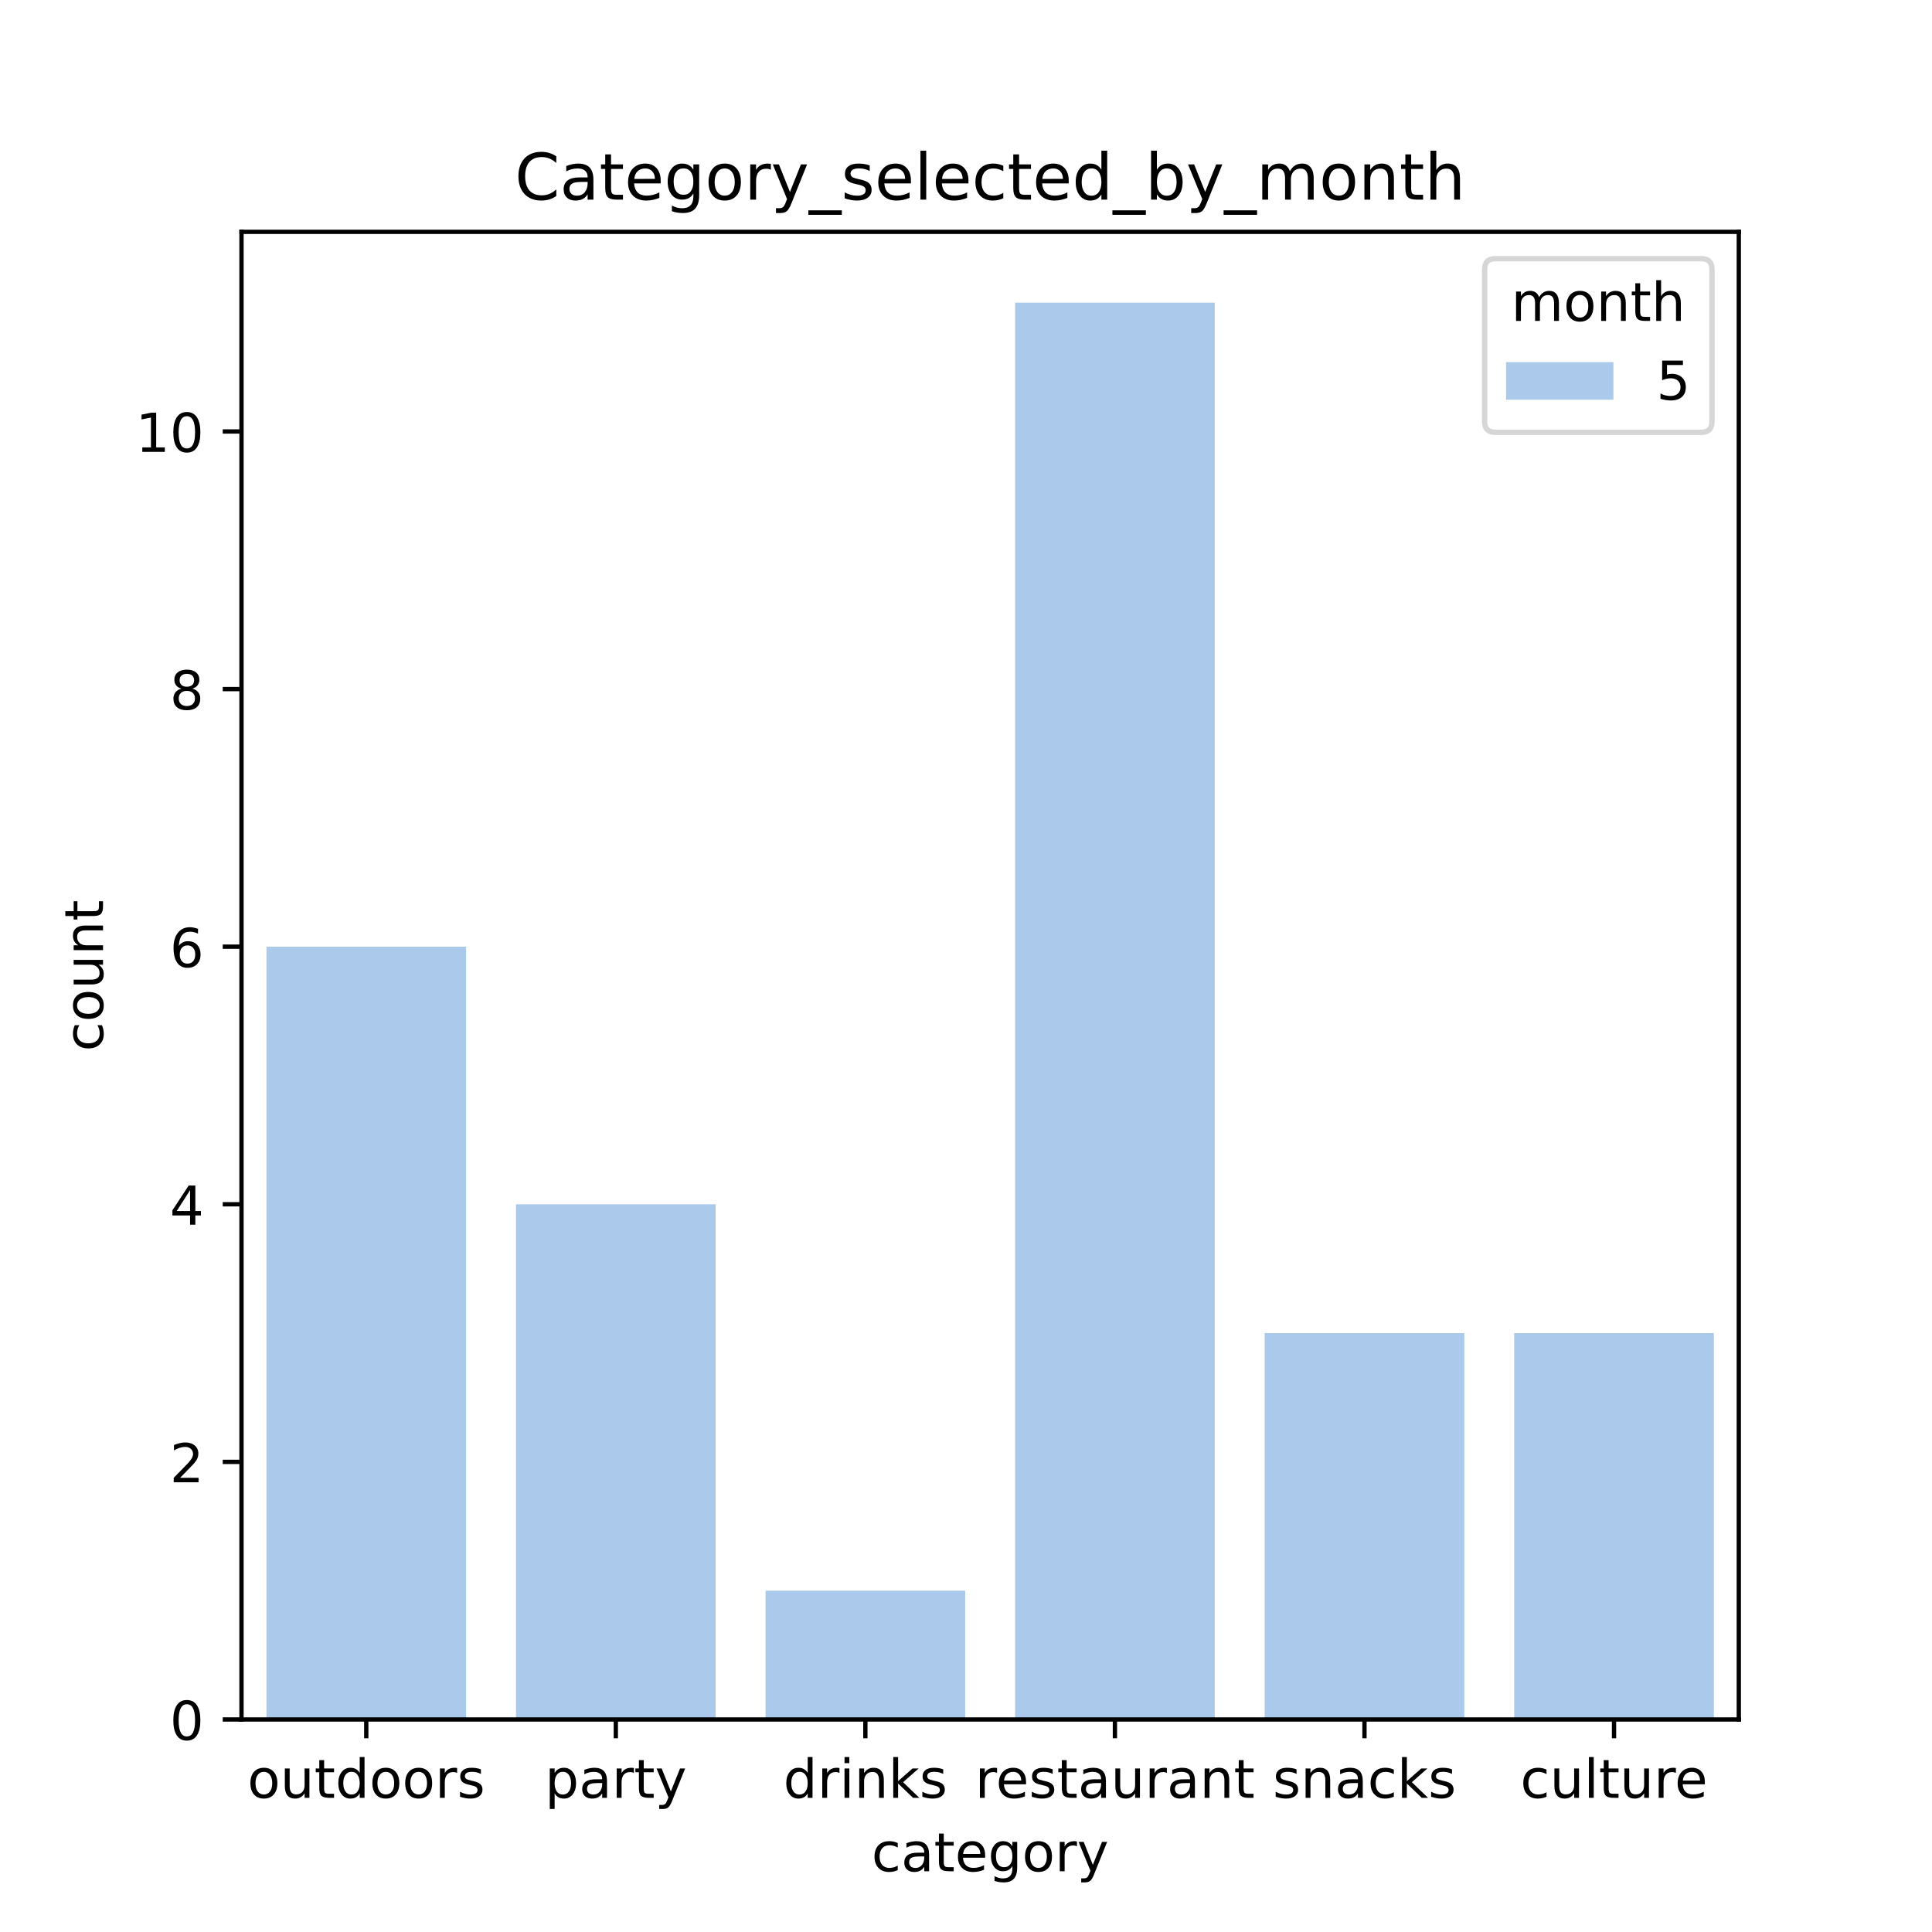
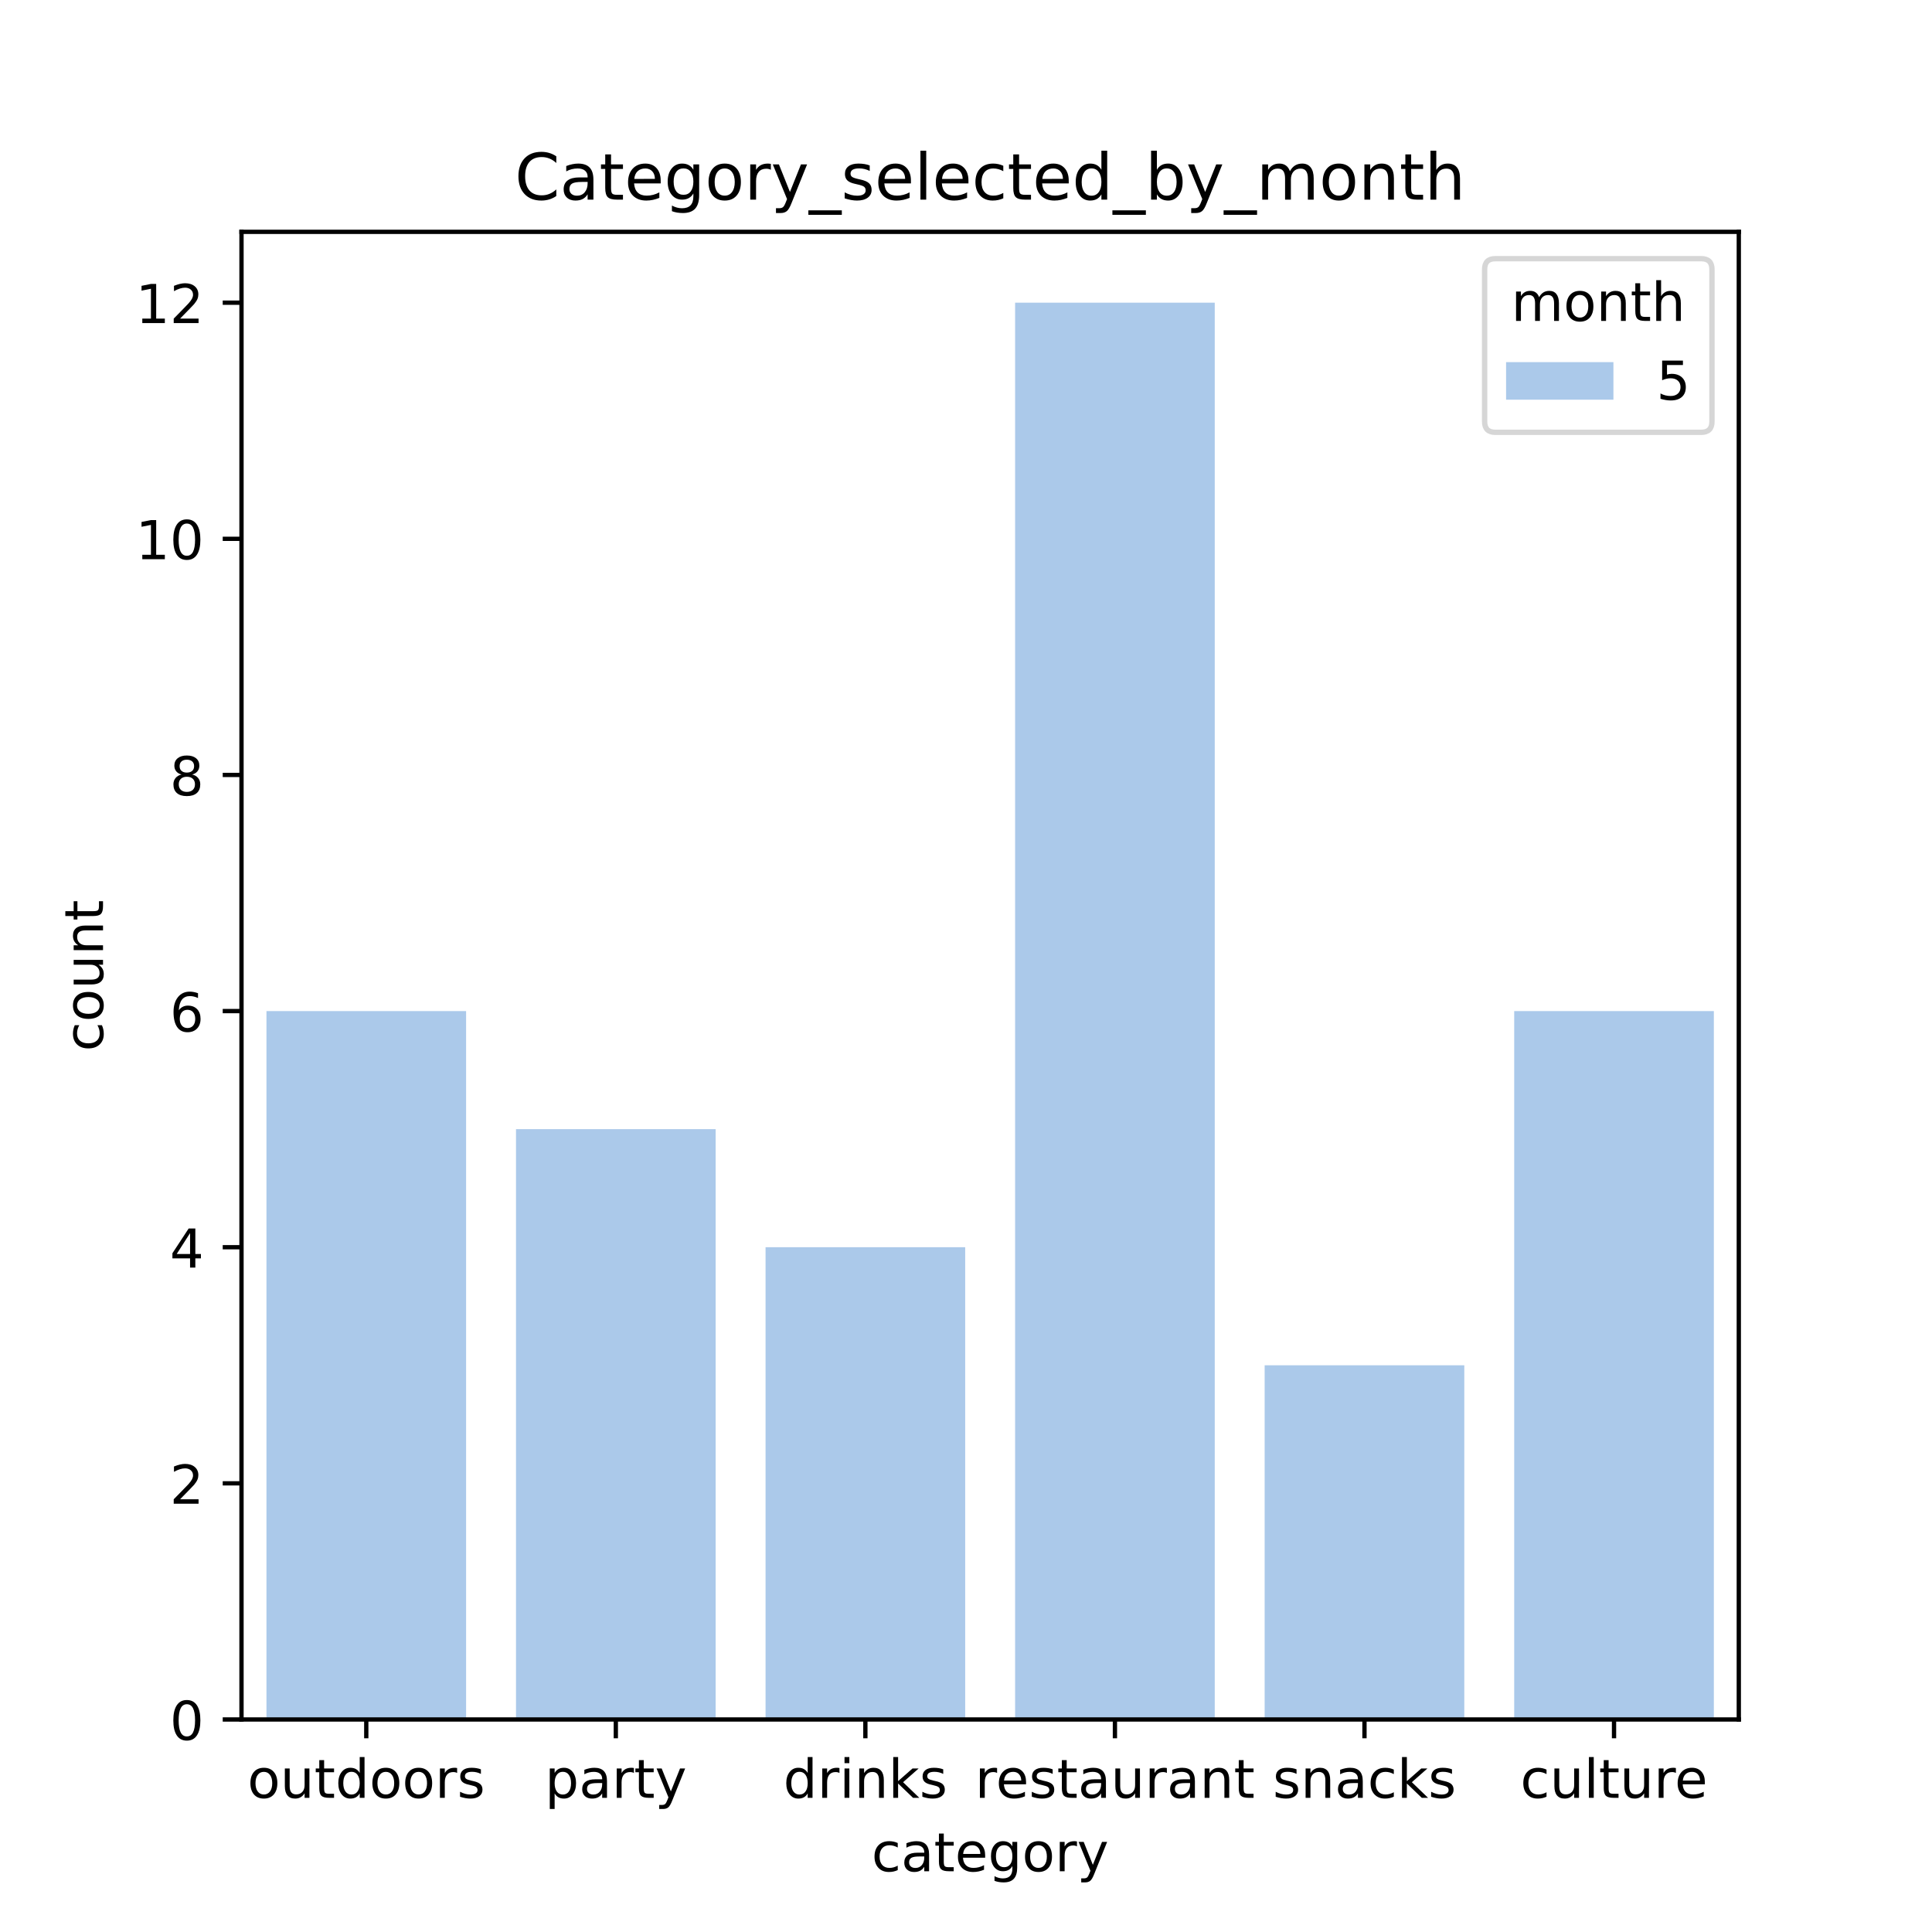
<svg xmlns="http://www.w3.org/2000/svg" xmlns:xlink="http://www.w3.org/1999/xlink" height="360pt" version="1.1" viewBox="0 0 360 360" width="360pt">
  <defs>
    <style type="text/css">*{stroke-linecap:butt;stroke-linejoin:round;}</style>
  </defs>
  <g id="figure_1">
    <g id="patch_1">
      <path d="M 0 360  L 360 360  L 360 0  L 0 0  z " style="fill:#ffffff;" />
    </g>
    <g id="axes_1">
      <g id="patch_2">
        <path d="M 45 320.4  L 324 320.4  L 324 43.2  L 45 43.2  z " style="fill:#ffffff;" />
      </g>
      <g id="patch_3">
-         <path clip-path="url(#p5461f5a593)" d="M 49.65 320.4  L 86.85 320.4  L 86.85 176.4  L 49.65 176.4  z " style="fill:#abc9ea;" />
+         <path clip-path="url(#p78b677fe65)" d="M 49.65 320.4  L 86.85 320.4  L 86.85 188.4  L 49.65 188.4  z " style="fill:#abc9ea;" />
      </g>
      <g id="patch_4">
-         <path clip-path="url(#p5461f5a593)" d="M 96.15 320.4  L 133.35 320.4  L 133.35 224.4  L 96.15 224.4  z " style="fill:#abc9ea;" />
+         <path clip-path="url(#p78b677fe65)" d="M 96.15 320.4  L 133.35 320.4  L 133.35 210.4  L 96.15 210.4  z " style="fill:#abc9ea;" />
      </g>
      <g id="patch_5">
-         <path clip-path="url(#p5461f5a593)" d="M 142.65 320.4  L 179.85 320.4  L 179.85 296.4  L 142.65 296.4  z " style="fill:#abc9ea;" />
+         <path clip-path="url(#p78b677fe65)" d="M 142.65 320.4  L 179.85 320.4  L 179.85 232.4  L 142.65 232.4  z " style="fill:#abc9ea;" />
      </g>
      <g id="patch_6">
-         <path clip-path="url(#p5461f5a593)" d="M 189.15 320.4  L 226.35 320.4  L 226.35 56.4  L 189.15 56.4  z " style="fill:#abc9ea;" />
+         <path clip-path="url(#p78b677fe65)" d="M 189.15 320.4  L 226.35 320.4  L 226.35 56.4  L 189.15 56.4  z " style="fill:#abc9ea;" />
      </g>
      <g id="patch_7">
-         <path clip-path="url(#p5461f5a593)" d="M 235.65 320.4  L 272.85 320.4  L 272.85 248.4  L 235.65 248.4  z " style="fill:#abc9ea;" />
+         <path clip-path="url(#p78b677fe65)" d="M 235.65 320.4  L 272.85 320.4  L 272.85 254.4  L 235.65 254.4  z " style="fill:#abc9ea;" />
      </g>
      <g id="patch_8">
-         <path clip-path="url(#p5461f5a593)" d="M 282.15 320.4  L 319.35 320.4  L 319.35 248.4  L 282.15 248.4  z " style="fill:#abc9ea;" />
+         <path clip-path="url(#p78b677fe65)" d="M 282.15 320.4  L 319.35 320.4  L 319.35 188.4  L 282.15 188.4  z " style="fill:#abc9ea;" />
      </g>
      <g id="matplotlib.axis_1">
        <g id="xtick_1">
          <g id="line2d_1">
            <defs>
-               <path d="M 0 0  L 0 3.5  " id="m88a1e2e6ed" style="stroke:#000000;stroke-width:0.8;" />
+               <path d="M 0 0  L 0 3.5  " id="m71aa67a7ab" style="stroke:#000000;stroke-width:0.8;" />
            </defs>
            <g>
-               <use style="stroke:#000000;stroke-width:0.8;" x="68.25" xlink:href="#m88a1e2e6ed" y="320.4" />
+               <use style="stroke:#000000;stroke-width:0.8;" x="68.25" xlink:href="#m71aa67a7ab" y="320.4" />
            </g>
          </g>
          <g id="text_1">
            <g transform="translate(46.10859 334.9984)scale(0.1 -0.1)">
              <defs>
                <path d="M 1959 3097  Q 1497 3097 1228 2736  Q 959 2375 959 1747  Q 959 1119 1226 758  Q 1494 397 1959 397  Q 2419 397 2687 759  Q 2956 1122 2956 1747  Q 2956 2369 2687 2733  Q 2419 3097 1959 3097  z M 1959 3584  Q 2709 3584 3137 3096  Q 3566 2609 3566 1747  Q 3566 888 3137 398  Q 2709 -91 1959 -91  Q 1206 -91 779 398  Q 353 888 353 1747  Q 353 2609 779 3096  Q 1206 3584 1959 3584  z " id="DejaVuSans-6f" transform="scale(0.015625)" />
                <path d="M 544 1381  L 544 3500  L 1119 3500  L 1119 1403  Q 1119 906 1312 657  Q 1506 409 1894 409  Q 2359 409 2629 706  Q 2900 1003 2900 1516  L 2900 3500  L 3475 3500  L 3475 0  L 2900 0  L 2900 538  Q 2691 219 2414 64  Q 2138 -91 1772 -91  Q 1169 -91 856 284  Q 544 659 544 1381  z M 1991 3584  L 1991 3584  z " id="DejaVuSans-75" transform="scale(0.015625)" />
                <path d="M 1172 4494  L 1172 3500  L 2356 3500  L 2356 3053  L 1172 3053  L 1172 1153  Q 1172 725 1289 603  Q 1406 481 1766 481  L 2356 481  L 2356 0  L 1766 0  Q 1100 0 847 248  Q 594 497 594 1153  L 594 3053  L 172 3053  L 172 3500  L 594 3500  L 594 4494  L 1172 4494  z " id="DejaVuSans-74" transform="scale(0.015625)" />
                <path d="M 2906 2969  L 2906 4863  L 3481 4863  L 3481 0  L 2906 0  L 2906 525  Q 2725 213 2448 61  Q 2172 -91 1784 -91  Q 1150 -91 751 415  Q 353 922 353 1747  Q 353 2572 751 3078  Q 1150 3584 1784 3584  Q 2172 3584 2448 3432  Q 2725 3281 2906 2969  z M 947 1747  Q 947 1113 1208 752  Q 1469 391 1925 391  Q 2381 391 2643 752  Q 2906 1113 2906 1747  Q 2906 2381 2643 2742  Q 2381 3103 1925 3103  Q 1469 3103 1208 2742  Q 947 2381 947 1747  z " id="DejaVuSans-64" transform="scale(0.015625)" />
                <path d="M 2631 2963  Q 2534 3019 2420 3045  Q 2306 3072 2169 3072  Q 1681 3072 1420 2755  Q 1159 2438 1159 1844  L 1159 0  L 581 0  L 581 3500  L 1159 3500  L 1159 2956  Q 1341 3275 1631 3429  Q 1922 3584 2338 3584  Q 2397 3584 2469 3576  Q 2541 3569 2628 3553  L 2631 2963  z " id="DejaVuSans-72" transform="scale(0.015625)" />
                <path d="M 2834 3397  L 2834 2853  Q 2591 2978 2328 3040  Q 2066 3103 1784 3103  Q 1356 3103 1142 2972  Q 928 2841 928 2578  Q 928 2378 1081 2264  Q 1234 2150 1697 2047  L 1894 2003  Q 2506 1872 2764 1633  Q 3022 1394 3022 966  Q 3022 478 2636 193  Q 2250 -91 1575 -91  Q 1294 -91 989 -36  Q 684 19 347 128  L 347 722  Q 666 556 975 473  Q 1284 391 1588 391  Q 1994 391 2212 530  Q 2431 669 2431 922  Q 2431 1156 2273 1281  Q 2116 1406 1581 1522  L 1381 1569  Q 847 1681 609 1914  Q 372 2147 372 2553  Q 372 3047 722 3315  Q 1072 3584 1716 3584  Q 2034 3584 2315 3537  Q 2597 3491 2834 3397  z " id="DejaVuSans-73" transform="scale(0.015625)" />
              </defs>
              <use xlink:href="#DejaVuSans-6f" />
              <use x="61.182" xlink:href="#DejaVuSans-75" />
              <use x="124.561" xlink:href="#DejaVuSans-74" />
              <use x="163.77" xlink:href="#DejaVuSans-64" />
              <use x="227.246" xlink:href="#DejaVuSans-6f" />
              <use x="288.428" xlink:href="#DejaVuSans-6f" />
              <use x="349.609" xlink:href="#DejaVuSans-72" />
              <use x="390.723" xlink:href="#DejaVuSans-73" />
            </g>
          </g>
        </g>
        <g id="xtick_2">
          <g id="line2d_2">
            <g>
-               <use style="stroke:#000000;stroke-width:0.8;" x="114.75" xlink:href="#m88a1e2e6ed" y="320.4" />
+               <use style="stroke:#000000;stroke-width:0.8;" x="114.75" xlink:href="#m71aa67a7ab" y="320.4" />
            </g>
          </g>
          <g id="text_2">
            <g transform="translate(101.5367 334.9984)scale(0.1 -0.1)">
              <defs>
                <path d="M 1159 525  L 1159 -1331  L 581 -1331  L 581 3500  L 1159 3500  L 1159 2969  Q 1341 3281 1617 3432  Q 1894 3584 2278 3584  Q 2916 3584 3314 3078  Q 3713 2572 3713 1747  Q 3713 922 3314 415  Q 2916 -91 2278 -91  Q 1894 -91 1617 61  Q 1341 213 1159 525  z M 3116 1747  Q 3116 2381 2855 2742  Q 2594 3103 2138 3103  Q 1681 3103 1420 2742  Q 1159 2381 1159 1747  Q 1159 1113 1420 752  Q 1681 391 2138 391  Q 2594 391 2855 752  Q 3116 1113 3116 1747  z " id="DejaVuSans-70" transform="scale(0.015625)" />
                <path d="M 2194 1759  Q 1497 1759 1228 1600  Q 959 1441 959 1056  Q 959 750 1161 570  Q 1363 391 1709 391  Q 2188 391 2477 730  Q 2766 1069 2766 1631  L 2766 1759  L 2194 1759  z M 3341 1997  L 3341 0  L 2766 0  L 2766 531  Q 2569 213 2275 61  Q 1981 -91 1556 -91  Q 1019 -91 701 211  Q 384 513 384 1019  Q 384 1609 779 1909  Q 1175 2209 1959 2209  L 2766 2209  L 2766 2266  Q 2766 2663 2505 2880  Q 2244 3097 1772 3097  Q 1472 3097 1187 3025  Q 903 2953 641 2809  L 641 3341  Q 956 3463 1253 3523  Q 1550 3584 1831 3584  Q 2591 3584 2966 3190  Q 3341 2797 3341 1997  z " id="DejaVuSans-61" transform="scale(0.015625)" />
                <path d="M 2059 -325  Q 1816 -950 1584 -1140  Q 1353 -1331 966 -1331  L 506 -1331  L 506 -850  L 844 -850  Q 1081 -850 1212 -737  Q 1344 -625 1503 -206  L 1606 56  L 191 3500  L 800 3500  L 1894 763  L 2988 3500  L 3597 3500  L 2059 -325  z " id="DejaVuSans-79" transform="scale(0.015625)" />
              </defs>
              <use xlink:href="#DejaVuSans-70" />
              <use x="63.477" xlink:href="#DejaVuSans-61" />
              <use x="124.756" xlink:href="#DejaVuSans-72" />
              <use x="165.869" xlink:href="#DejaVuSans-74" />
              <use x="205.078" xlink:href="#DejaVuSans-79" />
            </g>
          </g>
        </g>
        <g id="xtick_3">
          <g id="line2d_3">
            <g>
-               <use style="stroke:#000000;stroke-width:0.8;" x="161.25" xlink:href="#m88a1e2e6ed" y="320.4" />
+               <use style="stroke:#000000;stroke-width:0.8;" x="161.25" xlink:href="#m71aa67a7ab" y="320.4" />
            </g>
          </g>
          <g id="text_3">
            <g transform="translate(145.9625 334.9984)scale(0.1 -0.1)">
              <defs>
                <path d="M 603 3500  L 1178 3500  L 1178 0  L 603 0  L 603 3500  z M 603 4863  L 1178 4863  L 1178 4134  L 603 4134  L 603 4863  z " id="DejaVuSans-69" transform="scale(0.015625)" />
                <path d="M 3513 2113  L 3513 0  L 2938 0  L 2938 2094  Q 2938 2591 2744 2837  Q 2550 3084 2163 3084  Q 1697 3084 1428 2787  Q 1159 2491 1159 1978  L 1159 0  L 581 0  L 581 3500  L 1159 3500  L 1159 2956  Q 1366 3272 1645 3428  Q 1925 3584 2291 3584  Q 2894 3584 3203 3211  Q 3513 2838 3513 2113  z " id="DejaVuSans-6e" transform="scale(0.015625)" />
                <path d="M 581 4863  L 1159 4863  L 1159 1991  L 2875 3500  L 3609 3500  L 1753 1863  L 3688 0  L 2938 0  L 1159 1709  L 1159 0  L 581 0  L 581 4863  z " id="DejaVuSans-6b" transform="scale(0.015625)" />
              </defs>
              <use xlink:href="#DejaVuSans-64" />
              <use x="63.477" xlink:href="#DejaVuSans-72" />
              <use x="104.59" xlink:href="#DejaVuSans-69" />
              <use x="132.373" xlink:href="#DejaVuSans-6e" />
              <use x="195.752" xlink:href="#DejaVuSans-6b" />
              <use x="253.662" xlink:href="#DejaVuSans-73" />
            </g>
          </g>
        </g>
        <g id="xtick_4">
          <g id="line2d_4">
            <g>
-               <use style="stroke:#000000;stroke-width:0.8;" x="207.75" xlink:href="#m88a1e2e6ed" y="320.4" />
+               <use style="stroke:#000000;stroke-width:0.8;" x="207.75" xlink:href="#m71aa67a7ab" y="320.4" />
            </g>
          </g>
          <g id="text_4">
            <g transform="translate(181.6844 334.9984)scale(0.1 -0.1)">
              <defs>
                <path d="M 3597 1894  L 3597 1613  L 953 1613  Q 991 1019 1311 708  Q 1631 397 2203 397  Q 2534 397 2845 478  Q 3156 559 3463 722  L 3463 178  Q 3153 47 2828 -22  Q 2503 -91 2169 -91  Q 1331 -91 842 396  Q 353 884 353 1716  Q 353 2575 817 3079  Q 1281 3584 2069 3584  Q 2775 3584 3186 3129  Q 3597 2675 3597 1894  z M 3022 2063  Q 3016 2534 2758 2815  Q 2500 3097 2075 3097  Q 1594 3097 1305 2825  Q 1016 2553 972 2059  L 3022 2063  z " id="DejaVuSans-65" transform="scale(0.015625)" />
              </defs>
              <use xlink:href="#DejaVuSans-72" />
              <use x="38.863" xlink:href="#DejaVuSans-65" />
              <use x="100.387" xlink:href="#DejaVuSans-73" />
              <use x="152.486" xlink:href="#DejaVuSans-74" />
              <use x="191.695" xlink:href="#DejaVuSans-61" />
              <use x="252.975" xlink:href="#DejaVuSans-75" />
              <use x="316.354" xlink:href="#DejaVuSans-72" />
              <use x="357.467" xlink:href="#DejaVuSans-61" />
              <use x="418.746" xlink:href="#DejaVuSans-6e" />
              <use x="482.125" xlink:href="#DejaVuSans-74" />
            </g>
          </g>
        </g>
        <g id="xtick_5">
          <g id="line2d_5">
            <g>
-               <use style="stroke:#000000;stroke-width:0.8;" x="254.25" xlink:href="#m88a1e2e6ed" y="320.4" />
+               <use style="stroke:#000000;stroke-width:0.8;" x="254.25" xlink:href="#m71aa67a7ab" y="320.4" />
            </g>
          </g>
          <g id="text_5">
            <g transform="translate(237.1633 334.9984)scale(0.1 -0.1)">
              <defs>
                <path d="M 3122 3366  L 3122 2828  Q 2878 2963 2633 3030  Q 2388 3097 2138 3097  Q 1578 3097 1268 2742  Q 959 2388 959 1747  Q 959 1106 1268 751  Q 1578 397 2138 397  Q 2388 397 2633 464  Q 2878 531 3122 666  L 3122 134  Q 2881 22 2623 -34  Q 2366 -91 2075 -91  Q 1284 -91 818 406  Q 353 903 353 1747  Q 353 2603 823 3093  Q 1294 3584 2113 3584  Q 2378 3584 2631 3529  Q 2884 3475 3122 3366  z " id="DejaVuSans-63" transform="scale(0.015625)" />
              </defs>
              <use xlink:href="#DejaVuSans-73" />
              <use x="52.1" xlink:href="#DejaVuSans-6e" />
              <use x="115.479" xlink:href="#DejaVuSans-61" />
              <use x="176.758" xlink:href="#DejaVuSans-63" />
              <use x="231.738" xlink:href="#DejaVuSans-6b" />
              <use x="289.648" xlink:href="#DejaVuSans-73" />
            </g>
          </g>
        </g>
        <g id="xtick_6">
          <g id="line2d_6">
            <g>
-               <use style="stroke:#000000;stroke-width:0.8;" x="300.75" xlink:href="#m88a1e2e6ed" y="320.4" />
+               <use style="stroke:#000000;stroke-width:0.8;" x="300.75" xlink:href="#m71aa67a7ab" y="320.4" />
            </g>
          </g>
          <g id="text_6">
            <g transform="translate(283.2945 334.9984)scale(0.1 -0.1)">
              <defs>
                <path d="M 603 4863  L 1178 4863  L 1178 0  L 603 0  L 603 4863  z " id="DejaVuSans-6c" transform="scale(0.015625)" />
              </defs>
              <use xlink:href="#DejaVuSans-63" />
              <use x="54.98" xlink:href="#DejaVuSans-75" />
              <use x="118.359" xlink:href="#DejaVuSans-6c" />
              <use x="146.143" xlink:href="#DejaVuSans-74" />
              <use x="185.352" xlink:href="#DejaVuSans-75" />
              <use x="248.73" xlink:href="#DejaVuSans-72" />
              <use x="287.594" xlink:href="#DejaVuSans-65" />
            </g>
          </g>
        </g>
        <g id="text_7">
          <g transform="translate(162.4016 348.6766)scale(0.1 -0.1)">
            <defs>
              <path d="M 2906 1791  Q 2906 2416 2648 2759  Q 2391 3103 1925 3103  Q 1463 3103 1205 2759  Q 947 2416 947 1791  Q 947 1169 1205 825  Q 1463 481 1925 481  Q 2391 481 2648 825  Q 2906 1169 2906 1791  z M 3481 434  Q 3481 -459 3084 -895  Q 2688 -1331 1869 -1331  Q 1566 -1331 1297 -1286  Q 1028 -1241 775 -1147  L 775 -588  Q 1028 -725 1275 -790  Q 1522 -856 1778 -856  Q 2344 -856 2625 -561  Q 2906 -266 2906 331  L 2906 616  Q 2728 306 2450 153  Q 2172 0 1784 0  Q 1141 0 747 490  Q 353 981 353 1791  Q 353 2603 747 3093  Q 1141 3584 1784 3584  Q 2172 3584 2450 3431  Q 2728 3278 2906 2969  L 2906 3500  L 3481 3500  L 3481 434  z " id="DejaVuSans-67" transform="scale(0.015625)" />
            </defs>
            <use xlink:href="#DejaVuSans-63" />
            <use x="54.98" xlink:href="#DejaVuSans-61" />
            <use x="116.26" xlink:href="#DejaVuSans-74" />
            <use x="155.469" xlink:href="#DejaVuSans-65" />
            <use x="216.992" xlink:href="#DejaVuSans-67" />
            <use x="280.469" xlink:href="#DejaVuSans-6f" />
            <use x="341.65" xlink:href="#DejaVuSans-72" />
            <use x="382.764" xlink:href="#DejaVuSans-79" />
          </g>
        </g>
      </g>
      <g id="matplotlib.axis_2">
        <g id="ytick_1">
          <g id="line2d_7">
            <defs>
-               <path d="M 0 0  L -3.5 0  " id="mf3d56eec6c" style="stroke:#000000;stroke-width:0.8;" />
+               <path d="M 0 0  L -3.5 0  " id="m06765539cf" style="stroke:#000000;stroke-width:0.8;" />
            </defs>
            <g>
-               <use style="stroke:#000000;stroke-width:0.8;" x="45" xlink:href="#mf3d56eec6c" y="320.4" />
+               <use style="stroke:#000000;stroke-width:0.8;" x="45" xlink:href="#m06765539cf" y="320.4" />
            </g>
          </g>
          <g id="text_8">
            <g transform="translate(31.6375 324.1992)scale(0.1 -0.1)">
              <defs>
                <path d="M 2034 4250  Q 1547 4250 1301 3770  Q 1056 3291 1056 2328  Q 1056 1369 1301 889  Q 1547 409 2034 409  Q 2525 409 2770 889  Q 3016 1369 3016 2328  Q 3016 3291 2770 3770  Q 2525 4250 2034 4250  z M 2034 4750  Q 2819 4750 3233 4129  Q 3647 3509 3647 2328  Q 3647 1150 3233 529  Q 2819 -91 2034 -91  Q 1250 -91 836 529  Q 422 1150 422 2328  Q 422 3509 836 4129  Q 1250 4750 2034 4750  z " id="DejaVuSans-30" transform="scale(0.015625)" />
              </defs>
              <use xlink:href="#DejaVuSans-30" />
            </g>
          </g>
        </g>
        <g id="ytick_2">
          <g id="line2d_8">
            <g>
-               <use style="stroke:#000000;stroke-width:0.8;" x="45" xlink:href="#mf3d56eec6c" y="272.4" />
+               <use style="stroke:#000000;stroke-width:0.8;" x="45" xlink:href="#m06765539cf" y="276.4" />
            </g>
          </g>
          <g id="text_9">
-             <g transform="translate(31.6375 276.1992)scale(0.1 -0.1)">
+             <g transform="translate(31.6375 280.1992)scale(0.1 -0.1)">
              <defs>
                <path d="M 1228 531  L 3431 531  L 3431 0  L 469 0  L 469 531  Q 828 903 1448 1529  Q 2069 2156 2228 2338  Q 2531 2678 2651 2914  Q 2772 3150 2772 3378  Q 2772 3750 2511 3984  Q 2250 4219 1831 4219  Q 1534 4219 1204 4116  Q 875 4013 500 3803  L 500 4441  Q 881 4594 1212 4672  Q 1544 4750 1819 4750  Q 2544 4750 2975 4387  Q 3406 4025 3406 3419  Q 3406 3131 3298 2873  Q 3191 2616 2906 2266  Q 2828 2175 2409 1742  Q 1991 1309 1228 531  z " id="DejaVuSans-32" transform="scale(0.015625)" />
              </defs>
              <use xlink:href="#DejaVuSans-32" />
            </g>
          </g>
        </g>
        <g id="ytick_3">
          <g id="line2d_9">
            <g>
-               <use style="stroke:#000000;stroke-width:0.8;" x="45" xlink:href="#mf3d56eec6c" y="224.4" />
+               <use style="stroke:#000000;stroke-width:0.8;" x="45" xlink:href="#m06765539cf" y="232.4" />
            </g>
          </g>
          <g id="text_10">
-             <g transform="translate(31.6375 228.1992)scale(0.1 -0.1)">
+             <g transform="translate(31.6375 236.1992)scale(0.1 -0.1)">
              <defs>
                <path d="M 2419 4116  L 825 1625  L 2419 1625  L 2419 4116  z M 2253 4666  L 3047 4666  L 3047 1625  L 3713 1625  L 3713 1100  L 3047 1100  L 3047 0  L 2419 0  L 2419 1100  L 313 1100  L 313 1709  L 2253 4666  z " id="DejaVuSans-34" transform="scale(0.015625)" />
              </defs>
              <use xlink:href="#DejaVuSans-34" />
            </g>
          </g>
        </g>
        <g id="ytick_4">
          <g id="line2d_10">
            <g>
-               <use style="stroke:#000000;stroke-width:0.8;" x="45" xlink:href="#mf3d56eec6c" y="176.4" />
+               <use style="stroke:#000000;stroke-width:0.8;" x="45" xlink:href="#m06765539cf" y="188.4" />
            </g>
          </g>
          <g id="text_11">
-             <g transform="translate(31.6375 180.1992)scale(0.1 -0.1)">
+             <g transform="translate(31.6375 192.1992)scale(0.1 -0.1)">
              <defs>
                <path d="M 2113 2584  Q 1688 2584 1439 2293  Q 1191 2003 1191 1497  Q 1191 994 1439 701  Q 1688 409 2113 409  Q 2538 409 2786 701  Q 3034 994 3034 1497  Q 3034 2003 2786 2293  Q 2538 2584 2113 2584  z M 3366 4563  L 3366 3988  Q 3128 4100 2886 4159  Q 2644 4219 2406 4219  Q 1781 4219 1451 3797  Q 1122 3375 1075 2522  Q 1259 2794 1537 2939  Q 1816 3084 2150 3084  Q 2853 3084 3261 2657  Q 3669 2231 3669 1497  Q 3669 778 3244 343  Q 2819 -91 2113 -91  Q 1303 -91 875 529  Q 447 1150 447 2328  Q 447 3434 972 4092  Q 1497 4750 2381 4750  Q 2619 4750 2861 4703  Q 3103 4656 3366 4563  z " id="DejaVuSans-36" transform="scale(0.015625)" />
              </defs>
              <use xlink:href="#DejaVuSans-36" />
            </g>
          </g>
        </g>
        <g id="ytick_5">
          <g id="line2d_11">
            <g>
-               <use style="stroke:#000000;stroke-width:0.8;" x="45" xlink:href="#mf3d56eec6c" y="128.4" />
+               <use style="stroke:#000000;stroke-width:0.8;" x="45" xlink:href="#m06765539cf" y="144.4" />
            </g>
          </g>
          <g id="text_12">
-             <g transform="translate(31.6375 132.1992)scale(0.1 -0.1)">
+             <g transform="translate(31.6375 148.1992)scale(0.1 -0.1)">
              <defs>
                <path d="M 2034 2216  Q 1584 2216 1326 1975  Q 1069 1734 1069 1313  Q 1069 891 1326 650  Q 1584 409 2034 409  Q 2484 409 2743 651  Q 3003 894 3003 1313  Q 3003 1734 2745 1975  Q 2488 2216 2034 2216  z M 1403 2484  Q 997 2584 770 2862  Q 544 3141 544 3541  Q 544 4100 942 4425  Q 1341 4750 2034 4750  Q 2731 4750 3128 4425  Q 3525 4100 3525 3541  Q 3525 3141 3298 2862  Q 3072 2584 2669 2484  Q 3125 2378 3379 2068  Q 3634 1759 3634 1313  Q 3634 634 3220 271  Q 2806 -91 2034 -91  Q 1263 -91 848 271  Q 434 634 434 1313  Q 434 1759 690 2068  Q 947 2378 1403 2484  z M 1172 3481  Q 1172 3119 1398 2916  Q 1625 2713 2034 2713  Q 2441 2713 2670 2916  Q 2900 3119 2900 3481  Q 2900 3844 2670 4047  Q 2441 4250 2034 4250  Q 1625 4250 1398 4047  Q 1172 3844 1172 3481  z " id="DejaVuSans-38" transform="scale(0.015625)" />
              </defs>
              <use xlink:href="#DejaVuSans-38" />
            </g>
          </g>
        </g>
        <g id="ytick_6">
          <g id="line2d_12">
            <g>
-               <use style="stroke:#000000;stroke-width:0.8;" x="45" xlink:href="#mf3d56eec6c" y="80.4" />
+               <use style="stroke:#000000;stroke-width:0.8;" x="45" xlink:href="#m06765539cf" y="100.4" />
            </g>
          </g>
          <g id="text_13">
-             <g transform="translate(25.275 84.19922)scale(0.1 -0.1)">
+             <g transform="translate(25.275 104.1992)scale(0.1 -0.1)">
              <defs>
                <path d="M 794 531  L 1825 531  L 1825 4091  L 703 3866  L 703 4441  L 1819 4666  L 2450 4666  L 2450 531  L 3481 531  L 3481 0  L 794 0  L 794 531  z " id="DejaVuSans-31" transform="scale(0.015625)" />
              </defs>
              <use xlink:href="#DejaVuSans-31" />
              <use x="63.623" xlink:href="#DejaVuSans-30" />
            </g>
          </g>
        </g>
-         <g id="text_14">
+         <g id="ytick_7">
+           <g id="line2d_13">
+             <g>
+               <use style="stroke:#000000;stroke-width:0.8;" x="45" xlink:href="#m06765539cf" y="56.4" />
+             </g>
+           </g>
+           <g id="text_14">
+             <g transform="translate(25.275 60.19922)scale(0.1 -0.1)">
+               <use xlink:href="#DejaVuSans-31" />
+               <use x="63.623" xlink:href="#DejaVuSans-32" />
+             </g>
+           </g>
+         </g>
+         <g id="text_15">
          <g transform="translate(19.19531 195.9062)rotate(-90)scale(0.1 -0.1)">
            <use xlink:href="#DejaVuSans-63" />
            <use x="54.98" xlink:href="#DejaVuSans-6f" />
            <use x="116.162" xlink:href="#DejaVuSans-75" />
            <use x="179.541" xlink:href="#DejaVuSans-6e" />
            <use x="242.92" xlink:href="#DejaVuSans-74" />
          </g>
        </g>
      </g>
      <g id="patch_9">
        <path d="M 45 320.4  L 45 43.2  " style="fill:none;stroke:#000000;stroke-linecap:square;stroke-linejoin:miter;stroke-width:0.8;" />
      </g>
      <g id="patch_10">
        <path d="M 324 320.4  L 324 43.2  " style="fill:none;stroke:#000000;stroke-linecap:square;stroke-linejoin:miter;stroke-width:0.8;" />
      </g>
      <g id="patch_11">
        <path d="M 45 320.4  L 324 320.4  " style="fill:none;stroke:#000000;stroke-linecap:square;stroke-linejoin:miter;stroke-width:0.8;" />
      </g>
      <g id="patch_12">
        <path d="M 45 43.2  L 324 43.2  " style="fill:none;stroke:#000000;stroke-linecap:square;stroke-linejoin:miter;stroke-width:0.8;" />
      </g>
-       <g id="text_15">
+       <g id="text_16">
        <g transform="translate(95.92969 37.2)scale(0.12 -0.12)">
          <defs>
            <path d="M 4122 4306  L 4122 3641  Q 3803 3938 3442 4084  Q 3081 4231 2675 4231  Q 1875 4231 1450 3742  Q 1025 3253 1025 2328  Q 1025 1406 1450 917  Q 1875 428 2675 428  Q 3081 428 3442 575  Q 3803 722 4122 1019  L 4122 359  Q 3791 134 3420 21  Q 3050 -91 2638 -91  Q 1578 -91 968 557  Q 359 1206 359 2328  Q 359 3453 968 4101  Q 1578 4750 2638 4750  Q 3056 4750 3426 4639  Q 3797 4528 4122 4306  z " id="DejaVuSans-43" transform="scale(0.015625)" />
            <path d="M 3263 -1063  L 3263 -1509  L -63 -1509  L -63 -1063  L 3263 -1063  z " id="DejaVuSans-5f" transform="scale(0.015625)" />
            <path d="M 3116 1747  Q 3116 2381 2855 2742  Q 2594 3103 2138 3103  Q 1681 3103 1420 2742  Q 1159 2381 1159 1747  Q 1159 1113 1420 752  Q 1681 391 2138 391  Q 2594 391 2855 752  Q 3116 1113 3116 1747  z M 1159 2969  Q 1341 3281 1617 3432  Q 1894 3584 2278 3584  Q 2916 3584 3314 3078  Q 3713 2572 3713 1747  Q 3713 922 3314 415  Q 2916 -91 2278 -91  Q 1894 -91 1617 61  Q 1341 213 1159 525  L 1159 0  L 581 0  L 581 4863  L 1159 4863  L 1159 2969  z " id="DejaVuSans-62" transform="scale(0.015625)" />
            <path d="M 3328 2828  Q 3544 3216 3844 3400  Q 4144 3584 4550 3584  Q 5097 3584 5394 3201  Q 5691 2819 5691 2113  L 5691 0  L 5113 0  L 5113 2094  Q 5113 2597 4934 2840  Q 4756 3084 4391 3084  Q 3944 3084 3684 2787  Q 3425 2491 3425 1978  L 3425 0  L 2847 0  L 2847 2094  Q 2847 2600 2669 2842  Q 2491 3084 2119 3084  Q 1678 3084 1418 2786  Q 1159 2488 1159 1978  L 1159 0  L 581 0  L 581 3500  L 1159 3500  L 1159 2956  Q 1356 3278 1631 3431  Q 1906 3584 2284 3584  Q 2666 3584 2933 3390  Q 3200 3197 3328 2828  z " id="DejaVuSans-6d" transform="scale(0.015625)" />
            <path d="M 3513 2113  L 3513 0  L 2938 0  L 2938 2094  Q 2938 2591 2744 2837  Q 2550 3084 2163 3084  Q 1697 3084 1428 2787  Q 1159 2491 1159 1978  L 1159 0  L 581 0  L 581 4863  L 1159 4863  L 1159 2956  Q 1366 3272 1645 3428  Q 1925 3584 2291 3584  Q 2894 3584 3203 3211  Q 3513 2838 3513 2113  z " id="DejaVuSans-68" transform="scale(0.015625)" />
          </defs>
          <use xlink:href="#DejaVuSans-43" />
          <use x="69.824" xlink:href="#DejaVuSans-61" />
          <use x="131.104" xlink:href="#DejaVuSans-74" />
          <use x="170.312" xlink:href="#DejaVuSans-65" />
          <use x="231.836" xlink:href="#DejaVuSans-67" />
          <use x="295.312" xlink:href="#DejaVuSans-6f" />
          <use x="356.494" xlink:href="#DejaVuSans-72" />
          <use x="397.607" xlink:href="#DejaVuSans-79" />
          <use x="456.787" xlink:href="#DejaVuSans-5f" />
          <use x="506.787" xlink:href="#DejaVuSans-73" />
          <use x="558.887" xlink:href="#DejaVuSans-65" />
          <use x="620.41" xlink:href="#DejaVuSans-6c" />
          <use x="648.193" xlink:href="#DejaVuSans-65" />
          <use x="709.717" xlink:href="#DejaVuSans-63" />
          <use x="764.697" xlink:href="#DejaVuSans-74" />
          <use x="803.906" xlink:href="#DejaVuSans-65" />
          <use x="865.43" xlink:href="#DejaVuSans-64" />
          <use x="928.906" xlink:href="#DejaVuSans-5f" />
          <use x="978.906" xlink:href="#DejaVuSans-62" />
          <use x="1042.383" xlink:href="#DejaVuSans-79" />
          <use x="1101.562" xlink:href="#DejaVuSans-5f" />
          <use x="1151.562" xlink:href="#DejaVuSans-6d" />
          <use x="1248.975" xlink:href="#DejaVuSans-6f" />
          <use x="1310.156" xlink:href="#DejaVuSans-6e" />
          <use x="1373.535" xlink:href="#DejaVuSans-74" />
          <use x="1412.744" xlink:href="#DejaVuSans-68" />
        </g>
      </g>
      <g id="legend_1">
        <g id="patch_13">
          <path d="M 278.637 80.556  L 317 80.556  Q 319 80.556 319 78.556  L 319 50.2  Q 319 48.2 317 48.2  L 278.637 48.2  Q 276.637 48.2 276.637 50.2  L 276.637 78.556  Q 276.637 80.556 278.637 80.556  z " style="fill:#ffffff;opacity:0.8;stroke:#cccccc;stroke-linejoin:miter;" />
        </g>
-         <g id="text_16">
+         <g id="text_17">
          <g transform="translate(281.5914 59.79844)scale(0.1 -0.1)">
            <use xlink:href="#DejaVuSans-6d" />
            <use x="97.412" xlink:href="#DejaVuSans-6f" />
            <use x="158.594" xlink:href="#DejaVuSans-6e" />
            <use x="221.973" xlink:href="#DejaVuSans-74" />
            <use x="261.182" xlink:href="#DejaVuSans-68" />
          </g>
        </g>
        <g id="patch_14">
          <path d="M 280.637 74.477  L 300.637 74.477  L 300.637 67.477  L 280.637 67.477  z " style="fill:#abc9ea;" />
        </g>
-         <g id="text_17">
+         <g id="text_18">
          <g transform="translate(308.6375 74.47656)scale(0.1 -0.1)">
            <defs>
              <path d="M 691 4666  L 3169 4666  L 3169 4134  L 1269 4134  L 1269 2991  Q 1406 3038 1543 3061  Q 1681 3084 1819 3084  Q 2600 3084 3056 2656  Q 3513 2228 3513 1497  Q 3513 744 3044 326  Q 2575 -91 1722 -91  Q 1428 -91 1123 -41  Q 819 9 494 109  L 494 744  Q 775 591 1075 516  Q 1375 441 1709 441  Q 2250 441 2565 725  Q 2881 1009 2881 1497  Q 2881 1984 2565 2268  Q 2250 2553 1709 2553  Q 1456 2553 1204 2497  Q 953 2441 691 2322  L 691 4666  z " id="DejaVuSans-35" transform="scale(0.015625)" />
            </defs>
            <use xlink:href="#DejaVuSans-35" />
          </g>
        </g>
      </g>
    </g>
  </g>
  <defs>
-     <clipPath id="p5461f5a593">
+     <clipPath id="p78b677fe65">
      <rect height="277.2" width="279" x="45" y="43.2" />
    </clipPath>
  </defs>
</svg>
